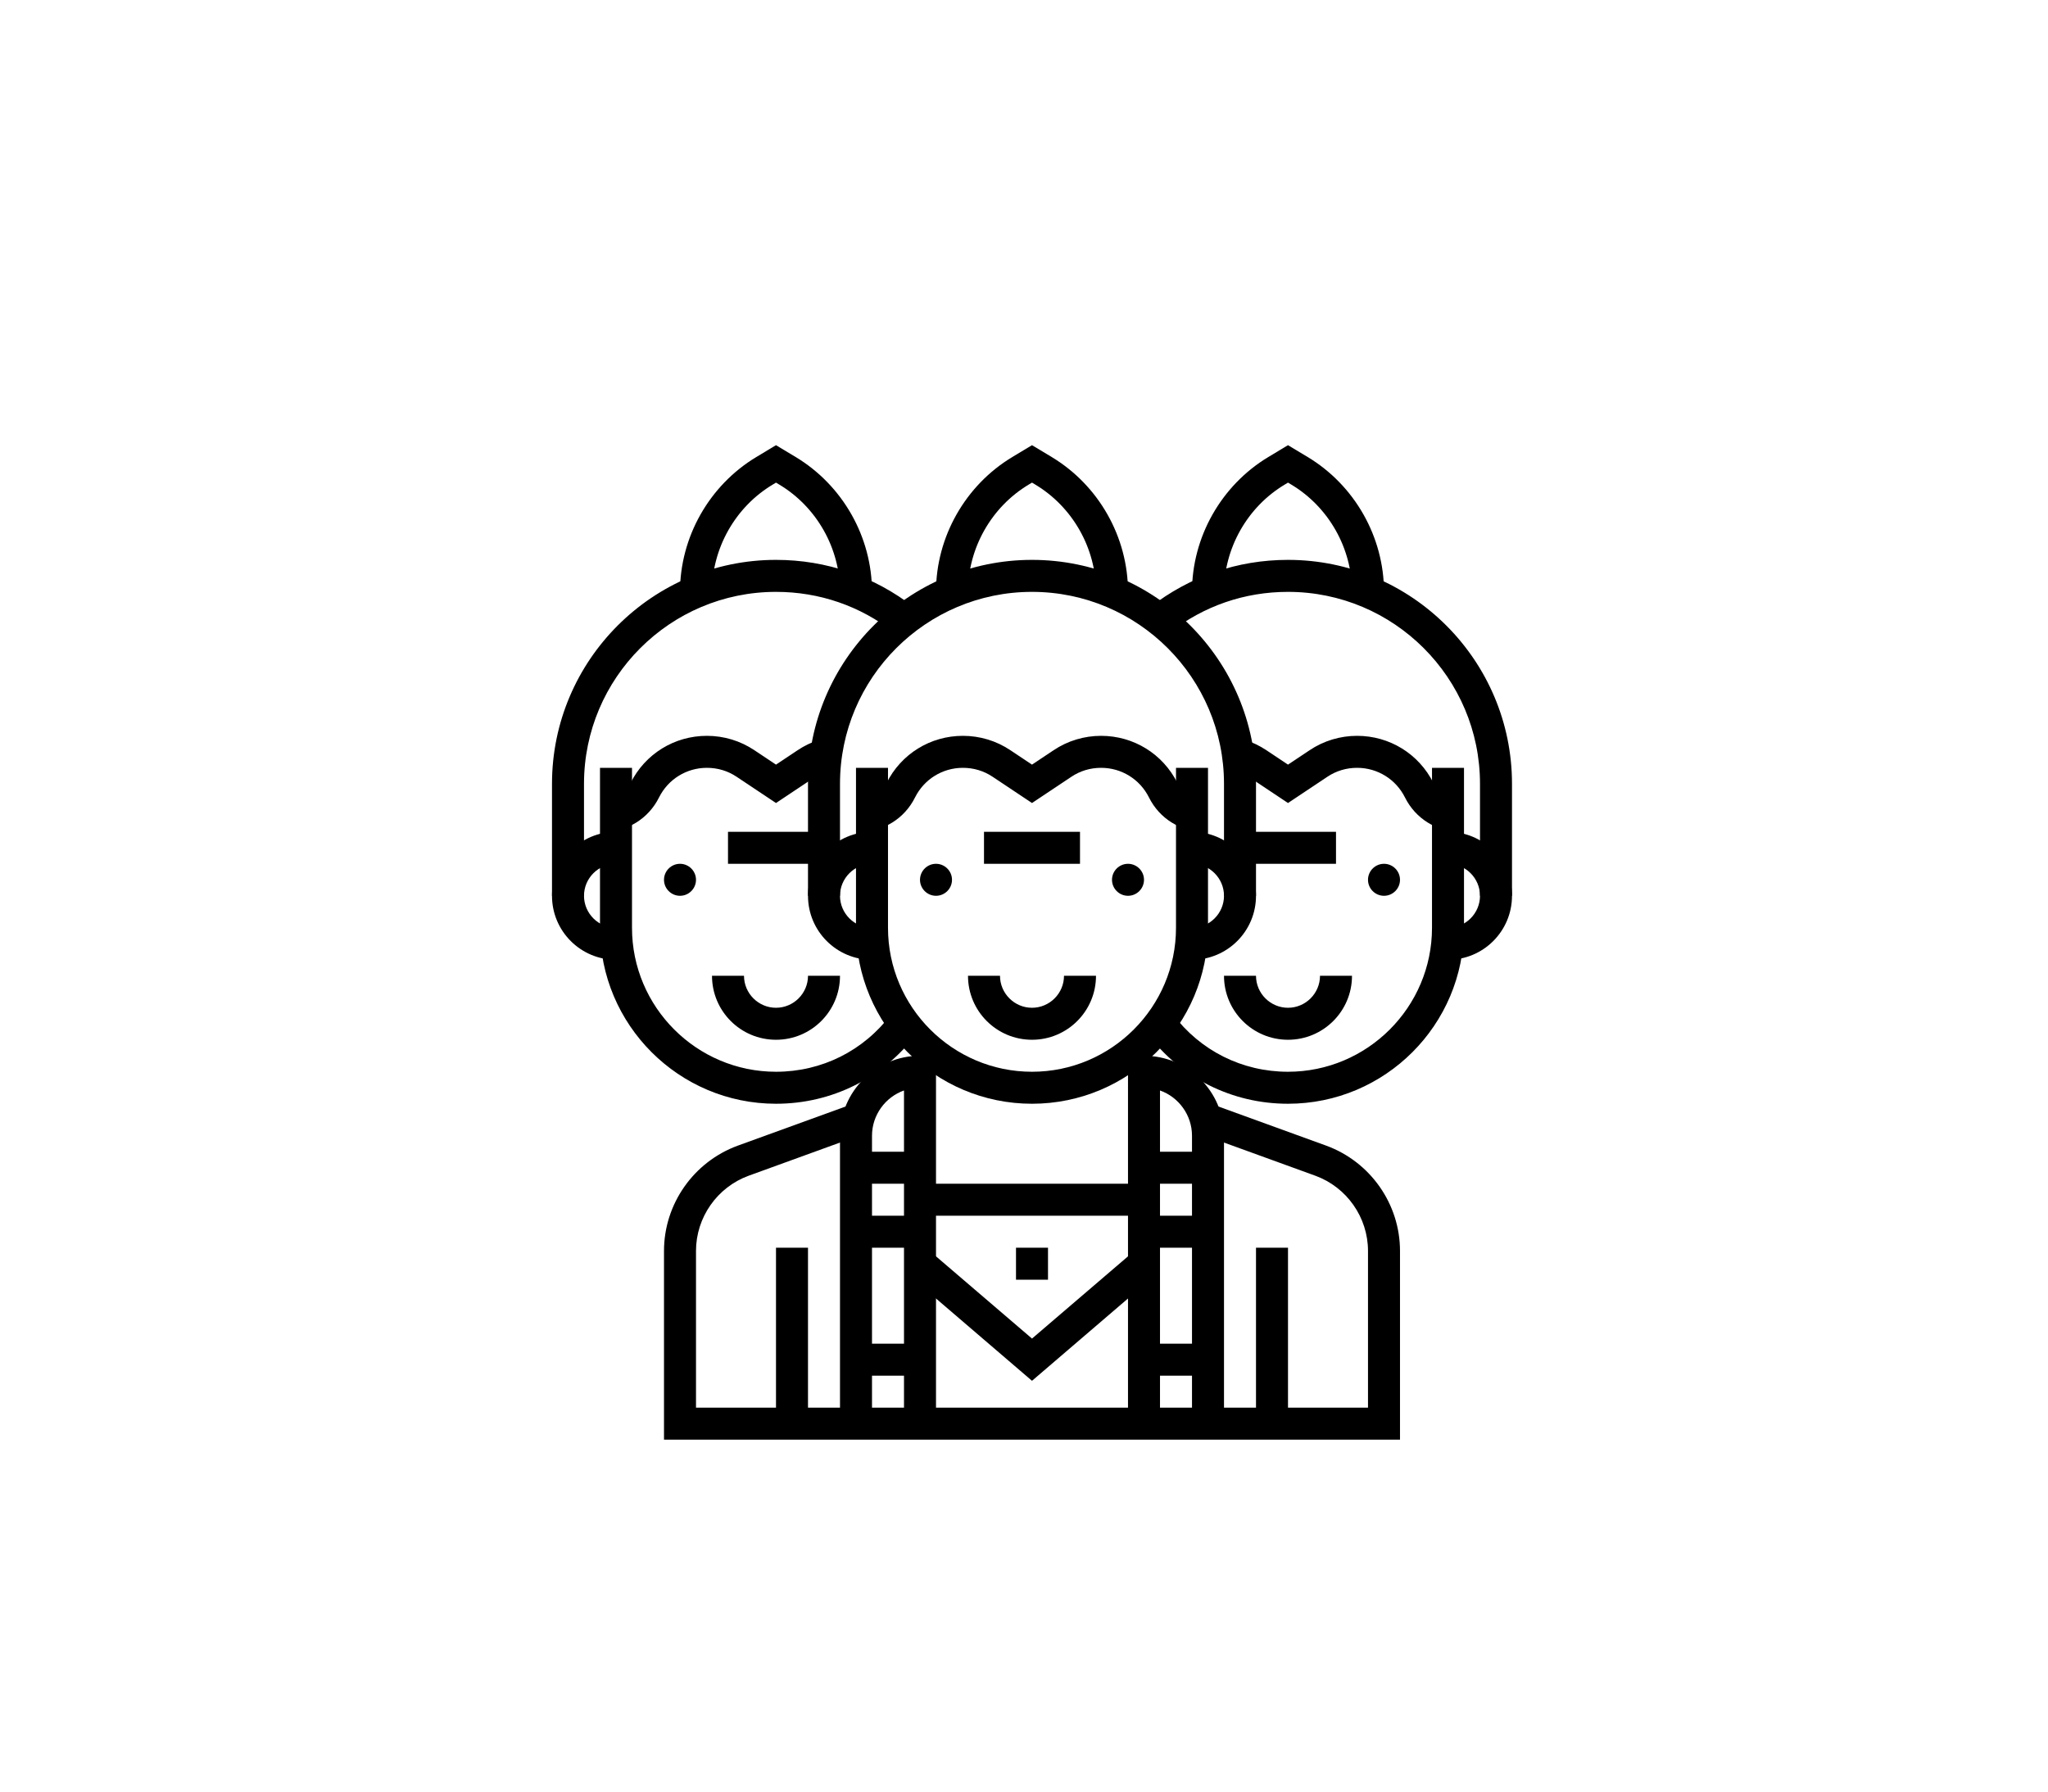
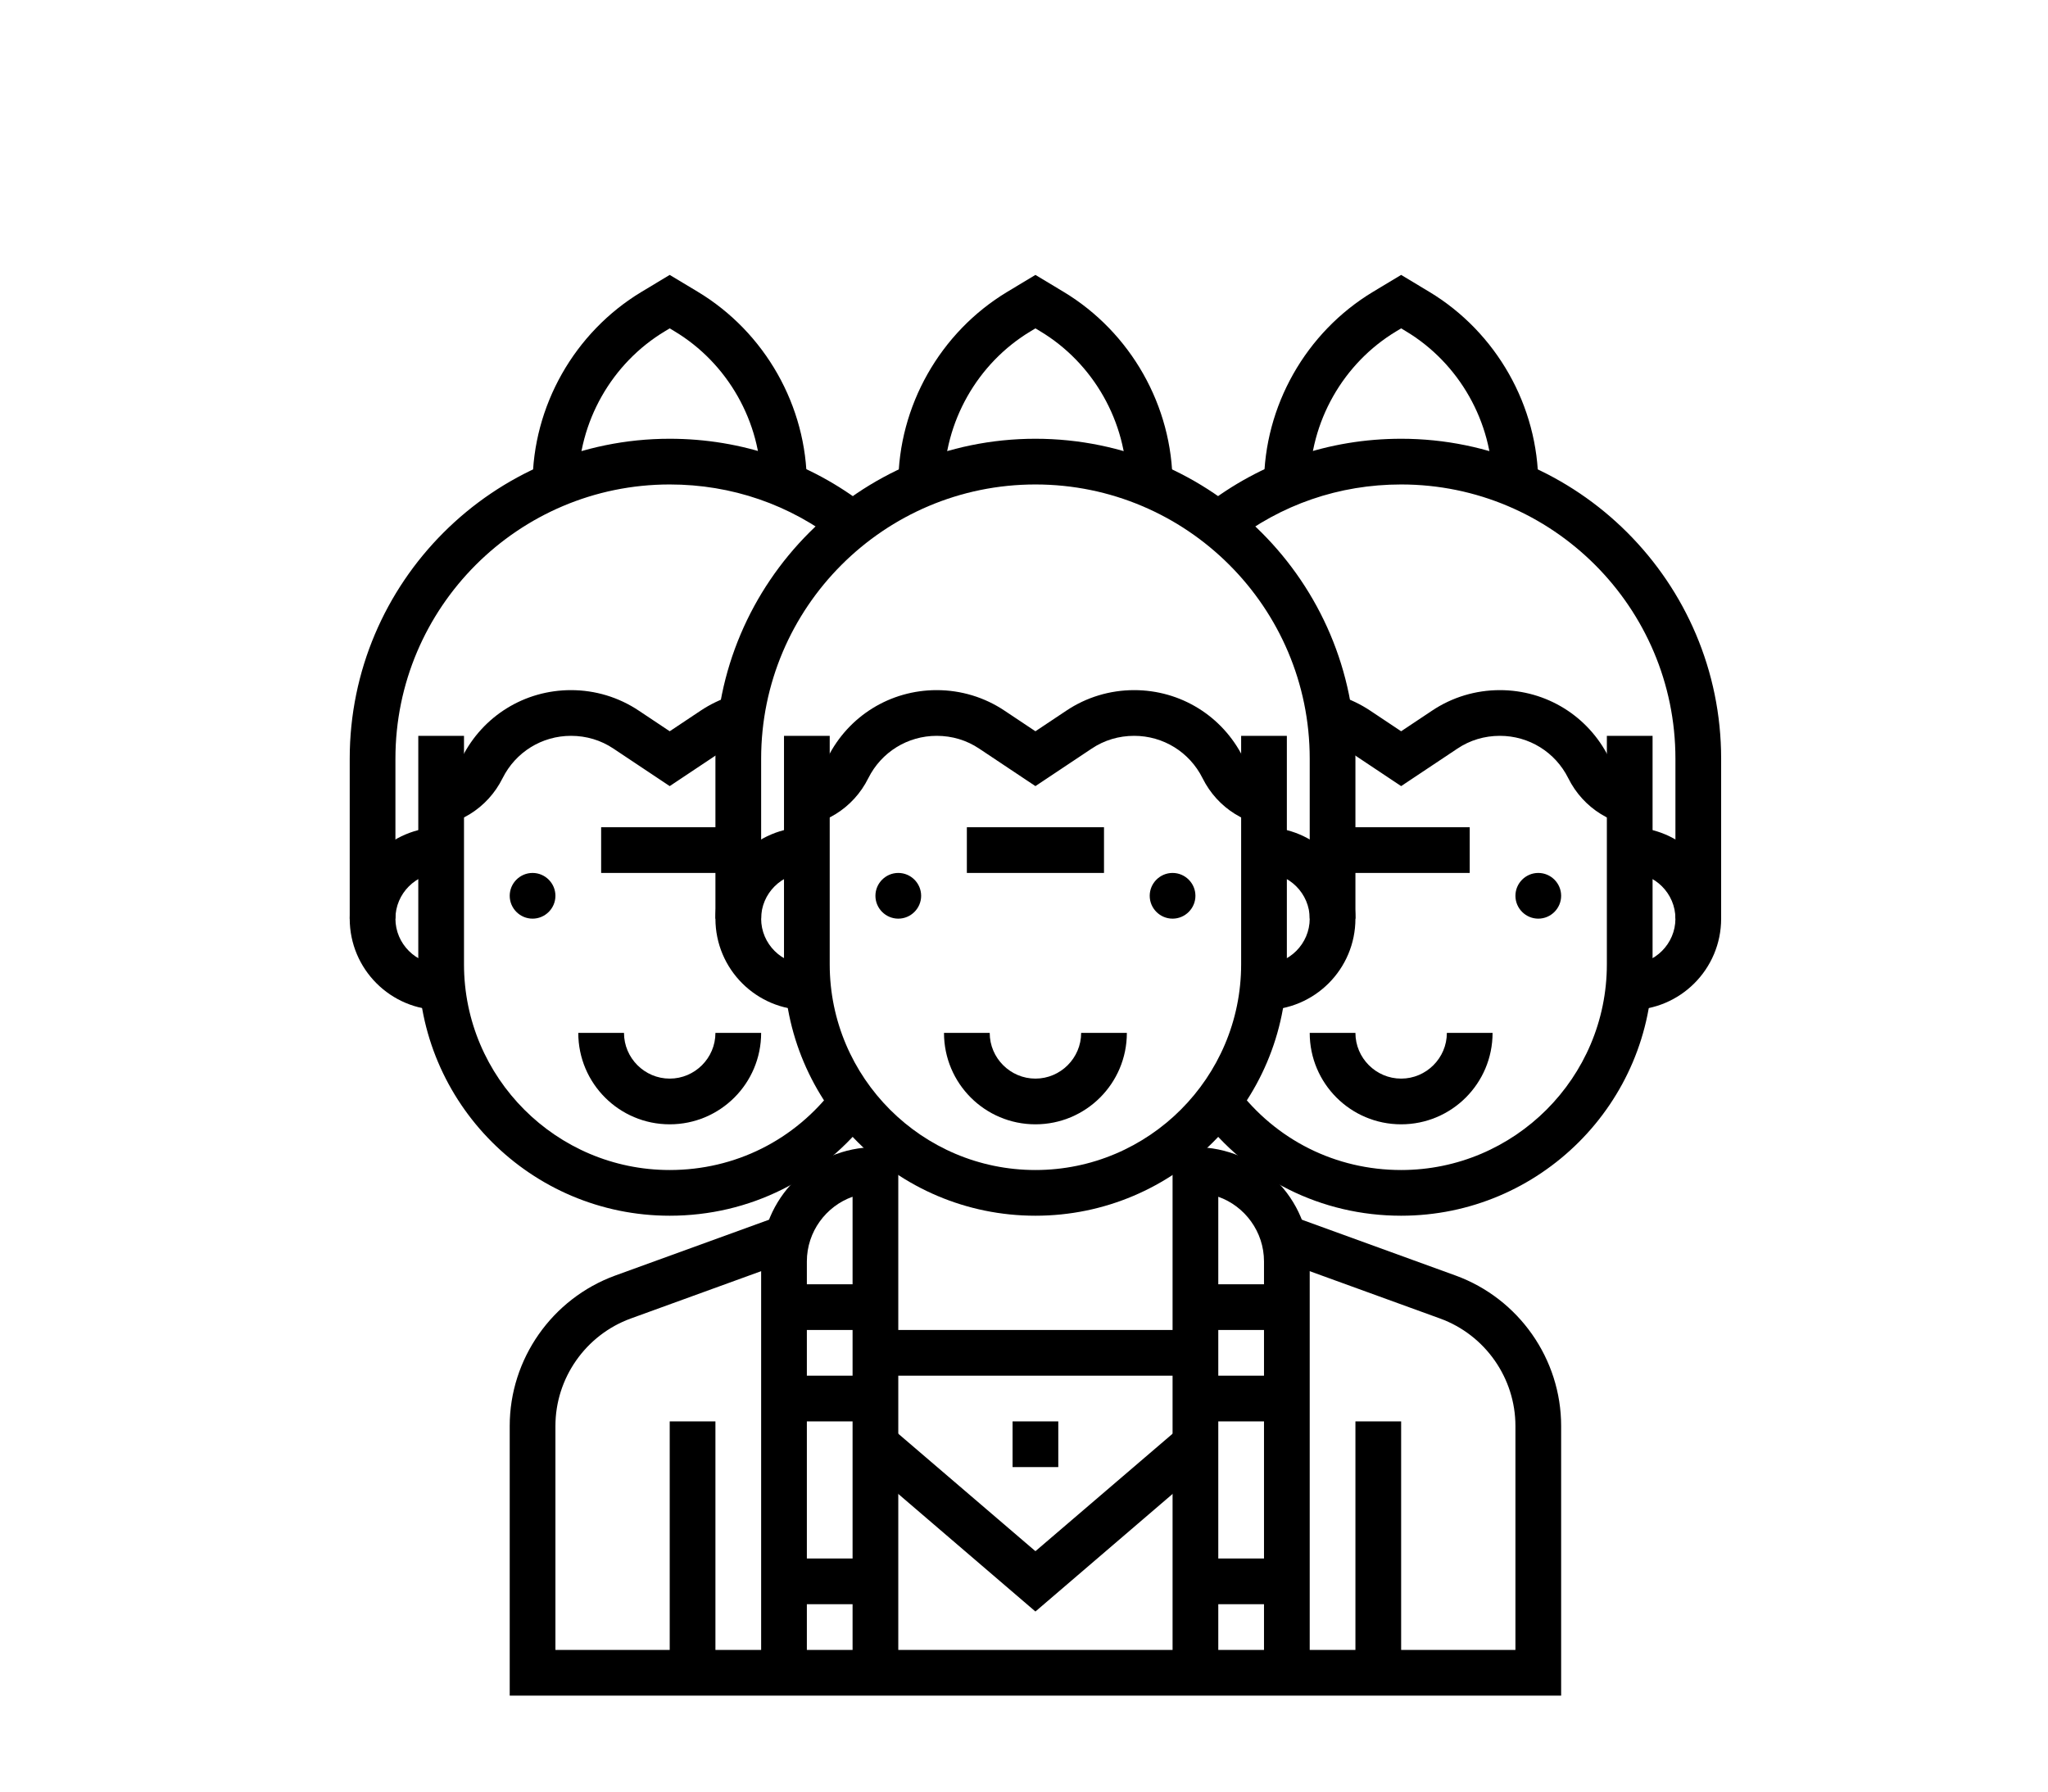
- <svg xmlns="http://www.w3.org/2000/svg" version="1.2" viewBox="0 186 128 111" width="128" height="112">
+ <svg xmlns="http://www.w3.org/2000/svg" version="1.2" viewBox="19.2 201.65 89.6 77.7" width="128" height="112">
  <style>
		.s0 { fill: #000000 } 
	</style>
  <g id="Layer 1">
    <g id="&lt;Group&gt;">
      <g id="&lt;Group&gt;">
        <path id="&lt;Path&gt;" class="s0" d="m58.5 274.5h-2v-20.83c-1.16 0.41-2 1.53-2 2.83v18h-2v-18c0-2.76 2.24-5 5-5h1z" />
      </g>
      <g id="&lt;Group&gt;">
        <path id="&lt;Path&gt;" class="s0" d="m57.5 257.5v2h-4v-2z" />
      </g>
      <g id="&lt;Group&gt;">
        <path id="&lt;Path&gt;" class="s0" d="m57.5 269.5v2h-4v-2z" />
      </g>
      <g id="&lt;Group&gt;">
        <path id="&lt;Path&gt;" class="s0" d="m76.5 274.5h-2v-18c0-1.3-0.84-2.42-2-2.83v20.83h-2v-23h1c2.76 0 5 2.24 5 5z" />
      </g>
      <g id="&lt;Group&gt;">
        <path id="&lt;Path&gt;" class="s0" d="m87.5 275.5h-46v-11.8c0-2.93 1.85-5.57 4.61-6.58l7.05-2.56 0.68 1.88-7.05 2.56c-1.97 0.72-3.29 2.61-3.29 4.7v9.8h42v-9.8c0-2.09-1.32-3.98-3.29-4.7l-7.05-2.56 0.68-1.88 7.05 2.56c2.76 1.01 4.61 3.65 4.61 6.58z" />
      </g>
      <g id="&lt;Group&gt;">
        <path id="&lt;Path&gt;" class="s0" d="m75.5 257.5v2h-4v-2z" />
      </g>
      <g id="&lt;Group&gt;">
        <path id="&lt;Path&gt;" class="s0" d="m57.5 261.5v2h-4v-2z" />
      </g>
      <g id="&lt;Group&gt;">
        <path id="&lt;Path&gt;" class="s0" d="m75.5 261.5v2h-4v-2z" />
      </g>
      <g id="&lt;Group&gt;">
        <path id="&lt;Path&gt;" class="s0" d="m75.5 269.5v2h-4v-2z" />
      </g>
      <g id="&lt;Group&gt;">
        <path id="&lt;Path&gt;" class="s0" d="m71.5 259.5v2h-14v-2z" />
      </g>
      <g id="&lt;Group&gt;">
        <path id="&lt;Path&gt;" class="s0" d="m64.5 271.82l-7.65-6.56 1.3-1.52 6.35 5.44 6.35-5.44 1.3 1.52z" />
      </g>
      <g id="&lt;Group&gt;">
        <path id="&lt;Path&gt;" class="s0" d="m65.5 265.5h-2v-2h2z" />
      </g>
      <g id="&lt;Group&gt;">
        <path id="&lt;Path&gt;" class="s0" d="m80.5 263.5v11h-2v-11z" />
      </g>
      <g id="&lt;Group&gt;">
        <path id="&lt;Path&gt;" class="s0" d="m50.5 263.5v11h-2v-11z" />
      </g>
      <g id="&lt;Group&gt;">
        <path id="&lt;Path&gt;" class="s0" d="m64.5 254.5c-6.07 0-11-4.93-11-11v-10h2v10c0 4.96 4.04 9 9 9 4.96 0 9-4.04 9-9v-10h2v10c0 6.07-4.93 11-11 11z" />
      </g>
      <g id="&lt;Group&gt;">
        <path id="&lt;Path&gt;" class="s0" d="m67.5 237.5v2h-6v-2z" />
      </g>
      <g id="&lt;Group&gt;">
        <path id="&lt;Path&gt;" class="s0" d="m75.29 237.5c-1.49 0-2.82-0.82-3.48-2.15-0.57-1.14-1.72-1.85-2.99-1.85-0.67 0-1.31 0.19-1.86 0.56l-2.46 1.64-2.46-1.64c-0.55-0.37-1.19-0.56-1.86-0.56-1.27 0-2.42 0.71-2.99 1.85-0.66 1.33-1.99 2.15-3.48 2.15v-2c0.72 0 1.37-0.4 1.7-1.05 0.91-1.82 2.74-2.95 4.77-2.95 1.06 0 2.09 0.31 2.97 0.9l1.35 0.9 1.35-0.9c0.88-0.59 1.91-0.9 2.97-0.9 2.03 0 3.86 1.13 4.77 2.95 0.33 0.65 0.98 1.05 1.7 1.05z" />
      </g>
      <g id="&lt;Group&gt;">
        <path id="&lt;Path&gt;" class="s0" d="m71.5 240.5c0 0.55-0.45 1-1 1-0.55 0-1-0.45-1-1 0-0.55 0.45-1 1-1 0.55 0 1 0.45 1 1z" />
      </g>
      <g id="&lt;Group&gt;">
        <path id="&lt;Path&gt;" class="s0" d="m59.5 240.5c0 0.55-0.45 1-1 1-0.55 0-1-0.45-1-1 0-0.55 0.45-1 1-1 0.55 0 1 0.45 1 1z" />
      </g>
      <g id="&lt;Group&gt;">
        <path id="&lt;Path&gt;" class="s0" d="m64.5 250.5c-2.21 0-4-1.79-4-4h2c0 1.1 0.9 2 2 2 1.1 0 2-0.9 2-2h2c0 2.21-1.79 4-4 4z" />
      </g>
      <g id="&lt;Group&gt;">
        <path id="&lt;Path&gt;" class="s0" d="m74.5 245.5v-2c1.1 0 2-0.9 2-2 0-1.1-0.9-2-2-2v-2c2.21 0 4 1.79 4 4 0 2.21-1.79 4-4 4z" />
      </g>
      <g id="&lt;Group&gt;">
        <path id="&lt;Path&gt;" class="s0" d="m54.5 245.5c-2.21 0-4-1.79-4-4 0-2.21 1.79-4 4-4v2c-1.1 0-2 0.9-2 2 0 1.1 0.9 2 2 2z" />
      </g>
      <g id="&lt;Group&gt;">
        <path id="&lt;Path&gt;" class="s0" d="m78.5 241.5h-2v-7c0-6.62-5.38-12-12-12-6.62 0-12 5.38-12 12v7h-2v-7c0-7.72 6.28-14 14-14 7.72 0 14 6.28 14 14z" />
      </g>
      <g id="&lt;Group&gt;">
        <path id="&lt;Path&gt;" class="s0" d="m70.5 222.5h-2c0-2.73-1.46-5.31-3.8-6.71l-0.2-0.12-0.2 0.12c-2.34 1.4-3.8 3.98-3.8 6.71h-2c0-3.43 1.83-6.66 4.77-8.43l1.23-0.74 1.23 0.74c2.94 1.77 4.77 5 4.77 8.43z" />
      </g>
      <g id="&lt;Group&gt;">
        <path id="&lt;Path&gt;" class="s0" d="m48.5 254.5c-6.07 0-11-4.93-11-11v-10h2v10c0 4.96 4.04 9 9 9 2.86 0 5.48-1.31 7.2-3.6l1.6 1.2c-2.1 2.8-5.31 4.4-8.8 4.4z" />
      </g>
      <g id="&lt;Group&gt;">
        <path id="&lt;Path&gt;" class="s0" d="m51.5 237.5v2h-6v-2z" />
      </g>
      <g id="&lt;Group&gt;">
        <path id="&lt;Path&gt;" class="s0" d="m37.71 237.5v-2c0.72 0 1.37-0.4 1.7-1.05 0.91-1.82 2.74-2.95 4.77-2.95 1.06 0 2.09 0.31 2.97 0.9l1.35 0.9 1.35-0.9q0.63-0.42 1.35-0.65l0.6 1.91q-0.44 0.14-0.84 0.4l-2.46 1.64-2.46-1.64c-0.55-0.37-1.19-0.56-1.86-0.56-1.27 0-2.42 0.71-2.99 1.85-0.66 1.33-1.99 2.15-3.48 2.15z" />
      </g>
      <g id="&lt;Group&gt;">
        <path id="&lt;Path&gt;" class="s0" d="m43.5 240.5c0 0.55-0.45 1-1 1-0.55 0-1-0.45-1-1 0-0.55 0.45-1 1-1 0.55 0 1 0.45 1 1z" />
      </g>
      <g id="&lt;Group&gt;">
        <path id="&lt;Path&gt;" class="s0" d="m48.5 250.5c-2.21 0-4-1.79-4-4h2c0 1.1 0.9 2 2 2 1.1 0 2-0.9 2-2h2c0 2.21-1.79 4-4 4z" />
      </g>
      <g id="&lt;Group&gt;">
        <path id="&lt;Path&gt;" class="s0" d="m38.5 245.5c-2.21 0-4-1.79-4-4 0-2.21 1.79-4 4-4v2c-1.1 0-2 0.9-2 2 0 1.1 0.9 2 2 2z" />
      </g>
      <g id="&lt;Group&gt;">
        <path id="&lt;Path&gt;" class="s0" d="m36.5 241.5h-2v-7c0-7.72 6.28-14 14-14 3.16 0 6.14 1.03 8.62 2.96l-1.24 1.58c-2.12-1.66-4.67-2.54-7.38-2.54-6.62 0-12 5.38-12 12z" />
      </g>
      <g id="&lt;Group&gt;">
        <path id="&lt;Path&gt;" class="s0" d="m54.5 222.5h-2c0-2.73-1.46-5.31-3.8-6.71l-0.2-0.12-0.2 0.12c-2.34 1.4-3.8 3.98-3.8 6.71h-2c0-3.43 1.83-6.66 4.77-8.43l1.23-0.74 1.23 0.74c2.94 1.77 4.77 5 4.77 8.43z" />
      </g>
      <g id="&lt;Group&gt;">
        <path id="&lt;Path&gt;" class="s0" d="m80.5 254.5c-3.49 0-6.7-1.6-8.8-4.4l1.6-1.2c1.72 2.29 4.34 3.6 7.2 3.6 4.96 0 9-4.04 9-9v-10h2v10c0 6.07-4.93 11-11 11z" />
      </g>
      <g id="&lt;Group&gt;">
        <path id="&lt;Path&gt;" class="s0" d="m83.5 237.5v2h-6v-2z" />
      </g>
      <g id="&lt;Group&gt;">
        <path id="&lt;Path&gt;" class="s0" d="m91.29 237.5c-1.49 0-2.82-0.82-3.48-2.15-0.57-1.14-1.72-1.85-2.99-1.85-0.67 0-1.31 0.19-1.86 0.56l-2.46 1.64-2.46-1.64q-0.4-0.26-0.84-0.4l0.6-1.91q0.72 0.23 1.35 0.65l1.35 0.9 1.35-0.9c0.88-0.59 1.91-0.9 2.97-0.9 2.03 0 3.86 1.13 4.77 2.95 0.33 0.65 0.98 1.05 1.7 1.05z" />
      </g>
      <g id="&lt;Group&gt;">
        <path id="&lt;Path&gt;" class="s0" d="m85.5 240.5c0 0.55 0.45 1 1 1 0.55 0 1-0.45 1-1 0-0.55-0.45-1-1-1-0.55 0-1 0.45-1 1z" />
      </g>
      <g id="&lt;Group&gt;">
        <path id="&lt;Path&gt;" class="s0" d="m80.5 250.5c-2.21 0-4-1.79-4-4h2c0 1.1 0.9 2 2 2 1.1 0 2-0.9 2-2h2c0 2.21-1.79 4-4 4z" />
      </g>
      <g id="&lt;Group&gt;">
        <path id="&lt;Path&gt;" class="s0" d="m90.5 245.5v-2c1.1 0 2-0.9 2-2 0-1.1-0.9-2-2-2v-2c2.21 0 4 1.79 4 4 0 2.21-1.79 4-4 4z" />
      </g>
      <g id="&lt;Group&gt;">
        <path id="&lt;Path&gt;" class="s0" d="m94.5 241.5h-2v-7c0-6.62-5.38-12-12-12-2.71 0-5.26 0.88-7.38 2.54l-1.24-1.58c2.48-1.93 5.46-2.96 8.62-2.96 7.72 0 14 6.28 14 14z" />
      </g>
      <g id="&lt;Group&gt;">
        <path id="&lt;Path&gt;" class="s0" d="m86.5 222.5h-2c0-2.73-1.46-5.31-3.8-6.71l-0.2-0.12-0.2 0.12c-2.34 1.4-3.8 3.98-3.8 6.71h-2c0-3.43 1.83-6.66 4.77-8.43l1.23-0.74 1.23 0.74c2.94 1.77 4.77 5 4.77 8.43z" />
      </g>
    </g>
  </g>
</svg>
